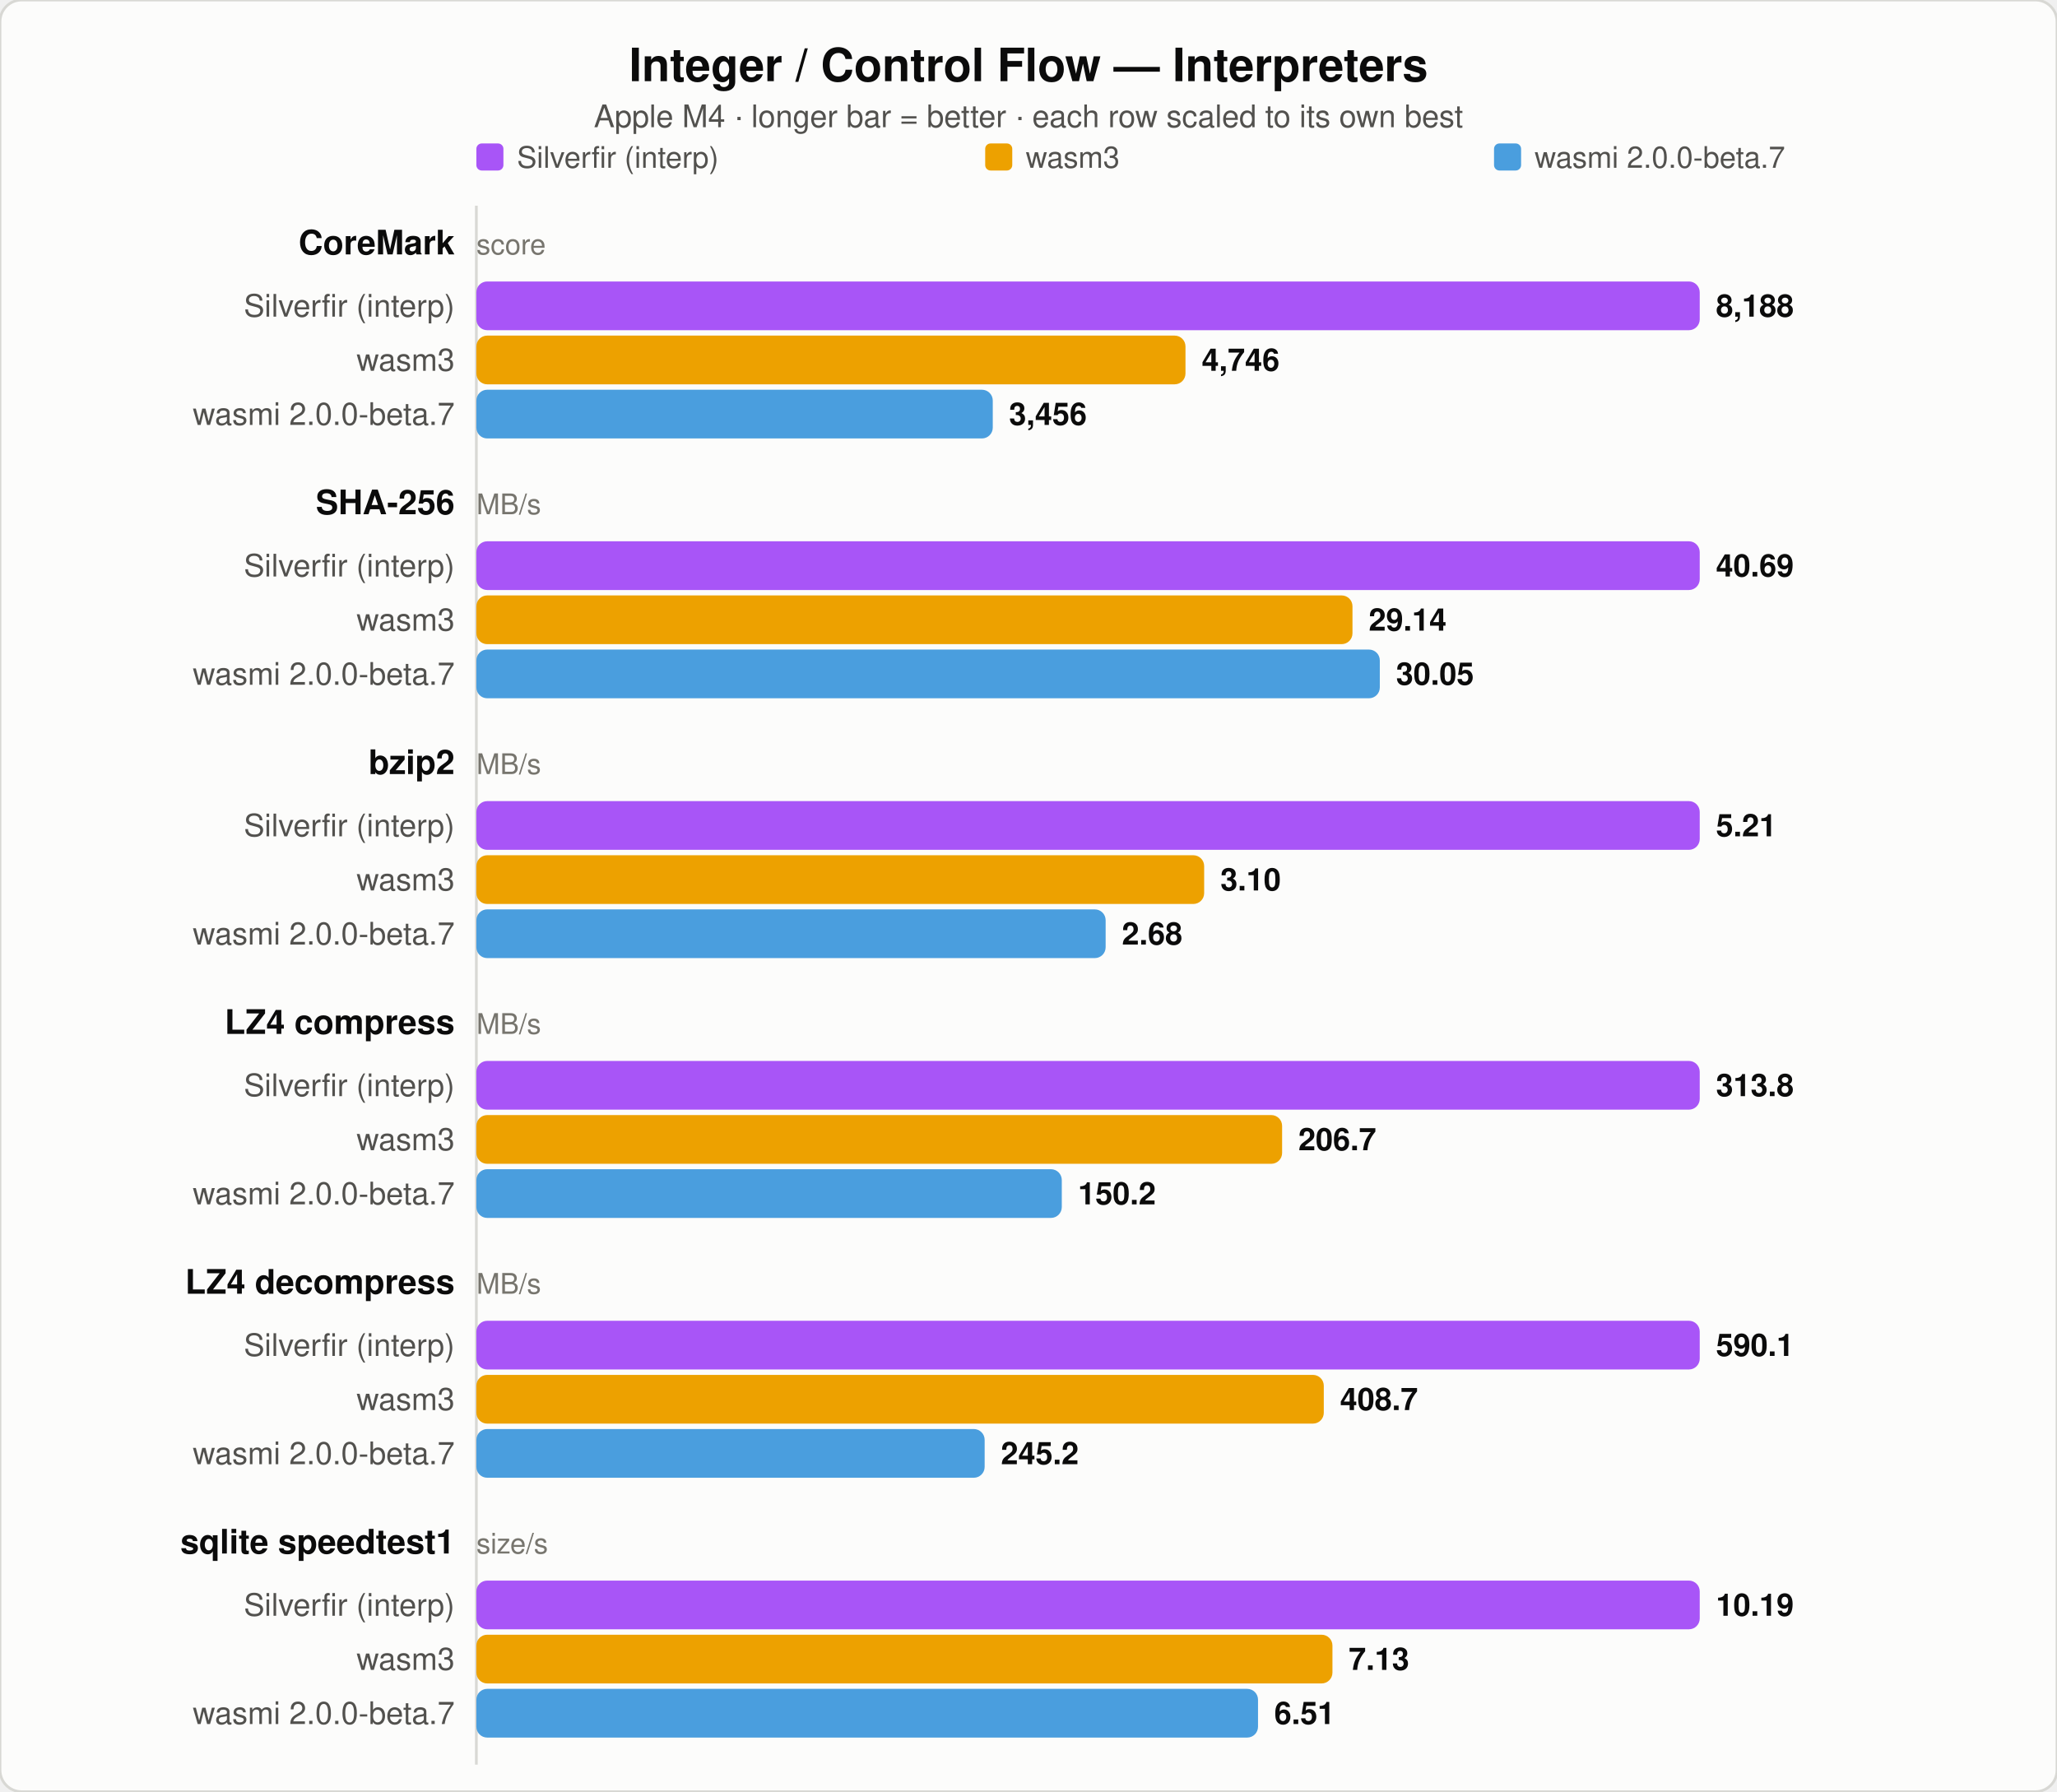
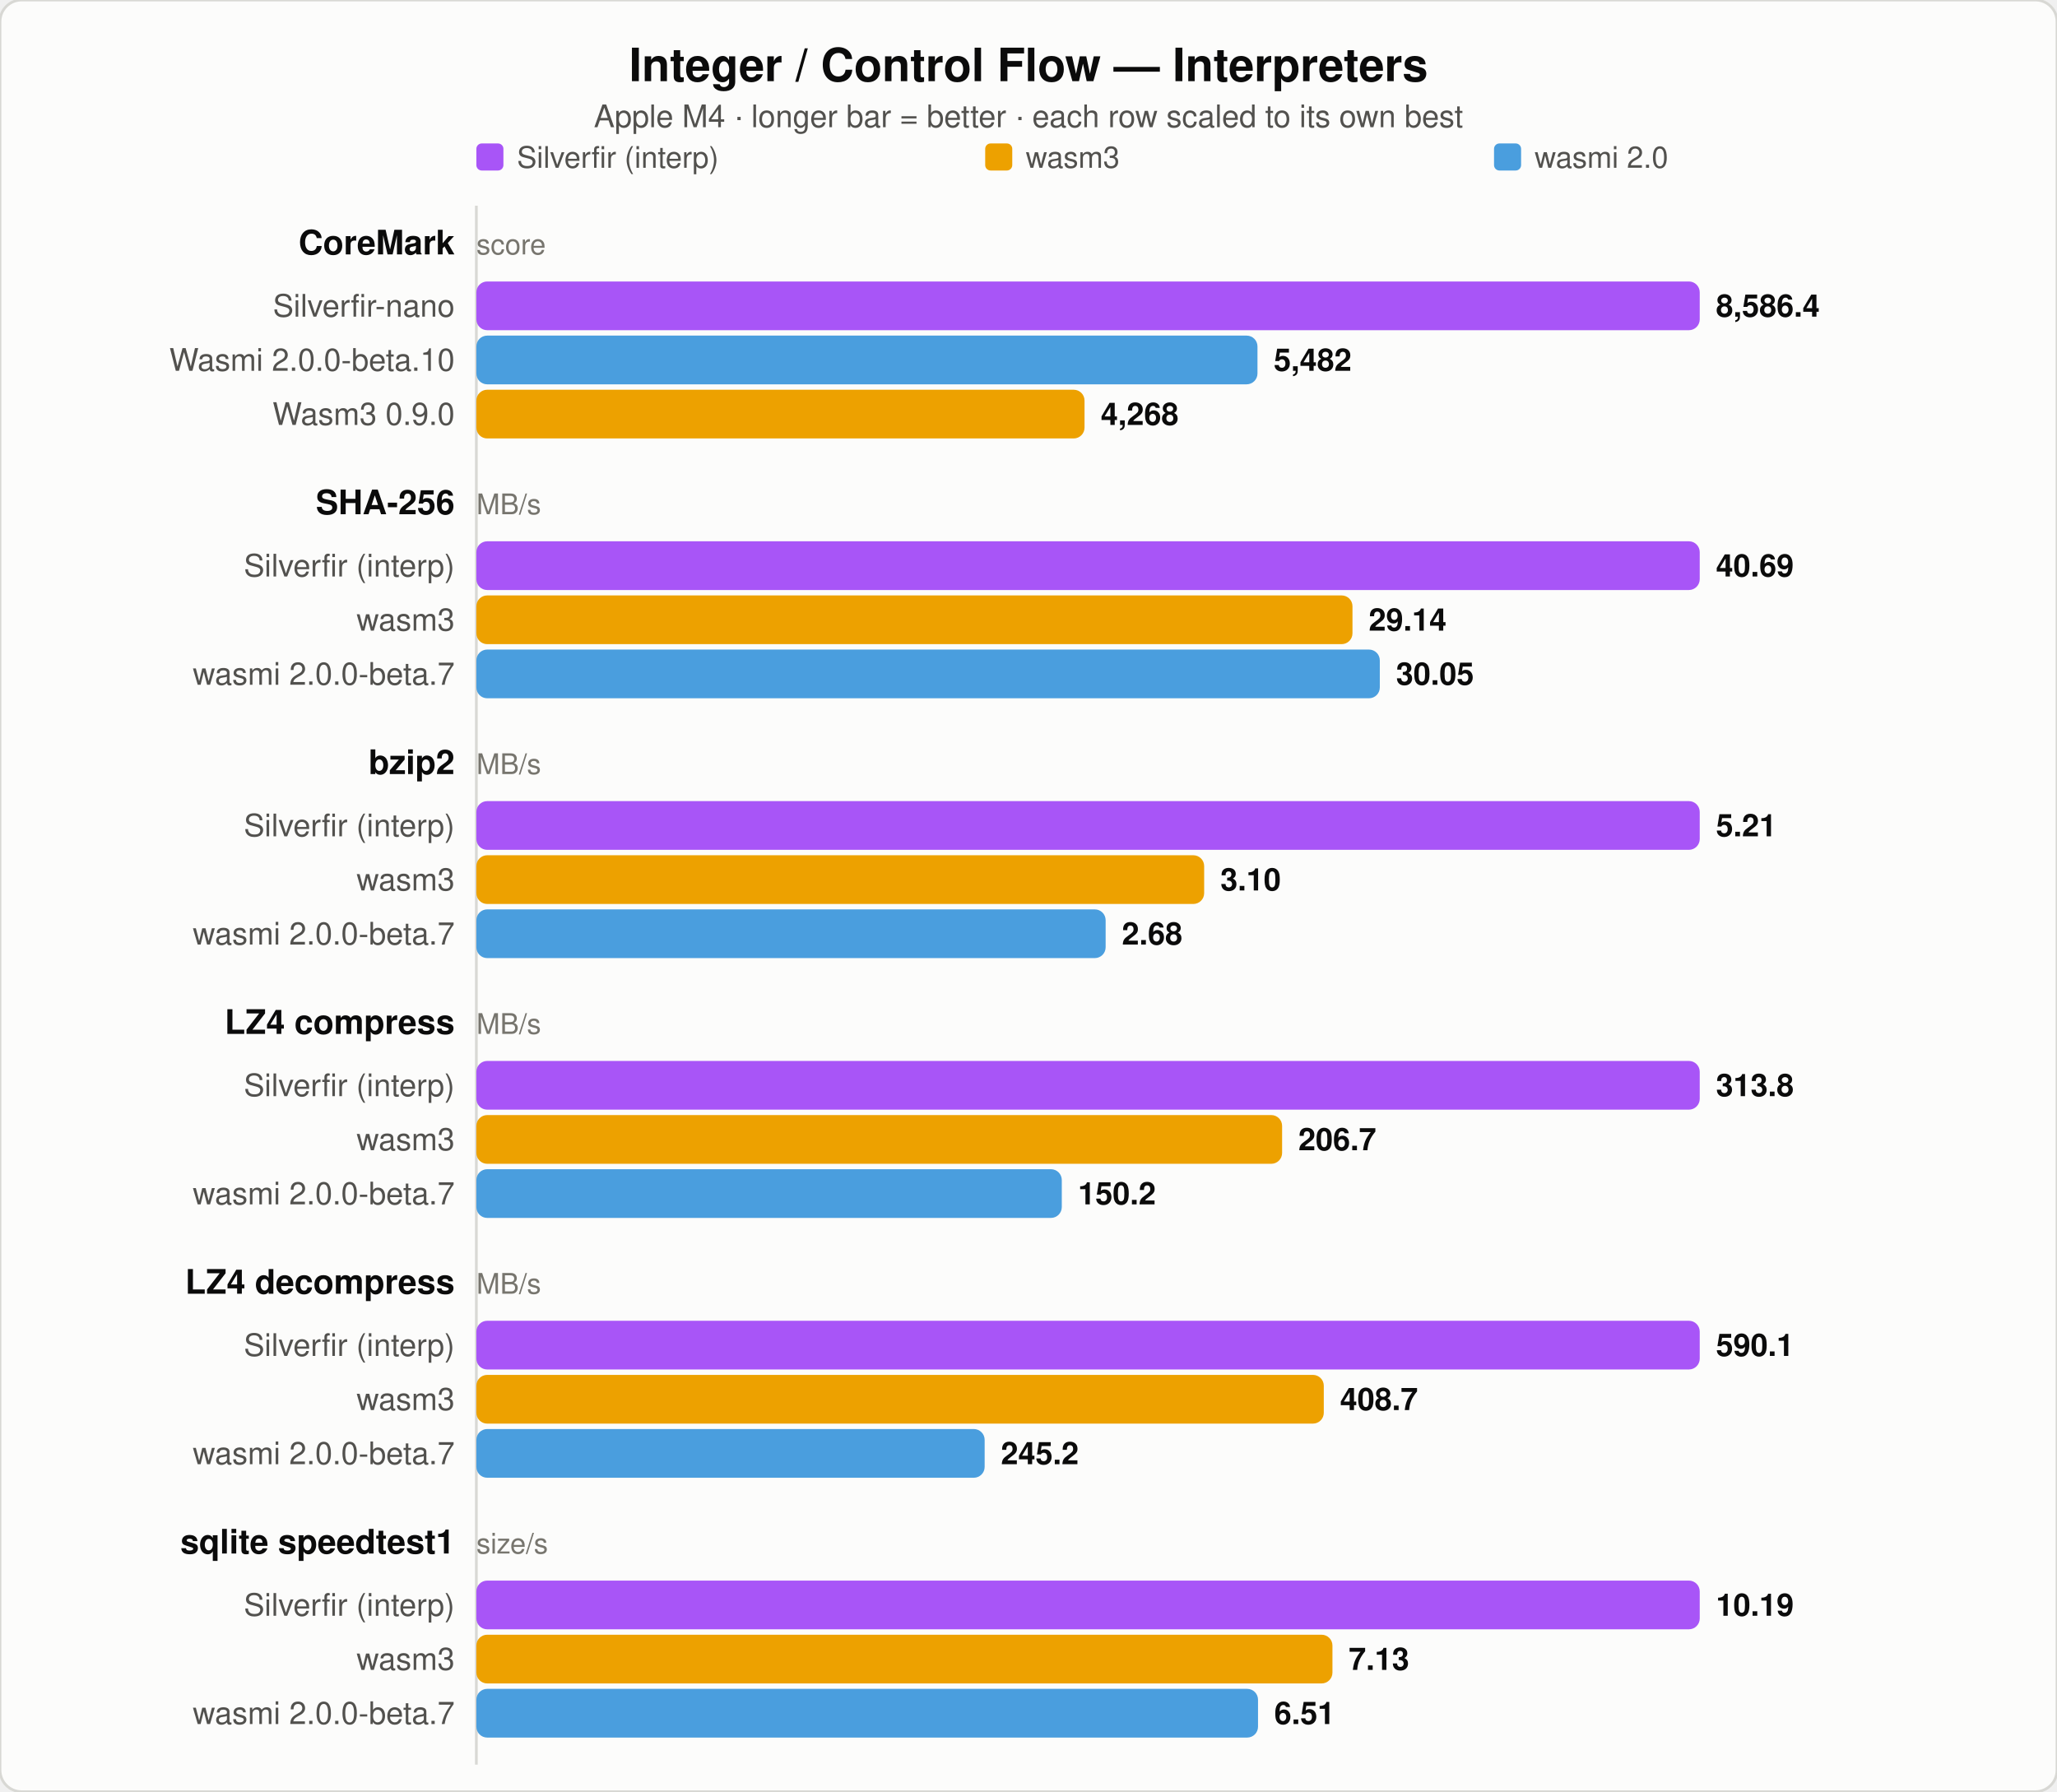
<svg xmlns="http://www.w3.org/2000/svg" role="img" viewBox="0 0 760 662" width="760" height="662">
  <style>
    text     { font-family: -apple-system, "Segoe UI", Helvetica, Arial, sans-serif; }
    .surface { fill: #fcfcfb; stroke: #d8d8d4; }
    .title   { fill: #0b0b0b; font-size: 17px; font-weight: 600; }
    .sub     { fill: #52514e; font-size: 11.5px; }
    .metric  { fill: #0b0b0b; font-size: 12.5px; font-weight: 600; }
    .unit    { fill: #77756e; font-size: 10.5px; }
    .note    { fill: #77756e; font-size: 10px; font-style: italic; }
    .name    { fill: #52514e; font-size: 11.5px; }
    .legend  { fill: #52514e; font-size: 11px; }
    .tier    { fill: #77756e; font-size: 10.5px; font-weight: 600; letter-spacing: 0.04em; }
    .val     { fill: #0b0b0b; font-size: 11.5px; font-weight: 600; }
    .rule    { stroke: #e4e4e0; stroke-width: 1; stroke-dasharray: 2 3; }
    .axis    { stroke: #d8d8d4; stroke-width: 1; }
    .s-sf { fill: #7952d4; }
    .s-cl { fill: #eb6834; }
    .s-v8 { fill: #1baf7a; }
    .s-wn { fill: #b02a8f; }
    .s-si { fill: #a855f7; }
    .s-w3 { fill: #eda100; }
    .s-wi { fill: #4a9ede; }
    @media (prefers-color-scheme: dark) {
      .surface { fill: #1a1a19; stroke: #3a3a37; }
      .title, .metric { fill: #ffffff; }
      .sub, .name, .legend { fill: #c3c2b7; }
      .val     { fill: #ffffff; }
      .unit, .note, .tier { fill: #96958c; }
      .rule    { stroke: #3a3a37; }
      .axis    { stroke: #3a3a37; }
      .s-sf { fill: #8b5cf6; }
      .s-cl { fill: #d95926; }
      .s-v8 { fill: #199e70; }
      .s-wn { fill: #c13a9d; }
      .s-si { fill: #9085e9; }
      .s-w3 { fill: #c98500; }
      .s-wi { fill: #3987e5; }
    }
  </style>
  <rect class="surface" width="760" height="662" rx="8" ry="8" stroke-width="1" />
  <text class="title" x="380" y="30" text-anchor="middle">Integer / Control Flow — Interpreters</text>
  <text class="sub" x="380" y="47" text-anchor="middle">Apple M4 · longer bar = better · each row scaled to its own best</text>
  <rect class="s-si" x="176.0" y="53" width="10" height="10" rx="2" />
  <text class="legend" x="191.0" y="62">Silverfir (interp)</text>
  <rect class="s-w3" x="364.0" y="53" width="10" height="10" rx="2" />
  <text class="legend" x="379.0" y="62">wasm3</text>
  <rect class="s-wi" x="552.0" y="53" width="10" height="10" rx="2" />
-   <text class="legend" x="567.0" y="62">wasmi 2.0.0-beta.7</text>
+   <text class="legend" x="567.0" y="62">wasmi 2.0</text>
  <line class="axis" x1="176" y1="76" x2="176" y2="652" />
  <text class="metric" x="168" y="94" text-anchor="end">CoreMark</text>
  <text class="unit" x="176" y="94">score</text>
-   <text class="name" x="168" y="117" text-anchor="end">Silverfir (interp)</text>
+   <text class="name" x="168" y="117" text-anchor="end">Silverfir-nano</text>
  <rect class="s-si" x="176" y="104" width="452.0" height="18" rx="4" />
-   <text class="val" x="634.0" y="117">8,188</text>
-   <text class="name" x="168" y="137" text-anchor="end">wasm3</text>
-   <rect class="s-w3" x="176" y="124" width="262.0" height="18" rx="4" />
-   <text class="val" x="444.0" y="137">4,746</text>
-   <text class="name" x="168" y="157" text-anchor="end">wasmi 2.0.0-beta.7</text>
-   <rect class="s-wi" x="176" y="144" width="190.8" height="18" rx="4" />
-   <text class="val" x="372.8" y="157">3,456</text>
+   <text class="val" x="634.0" y="117">8,586.4</text>
+   <text class="name" x="168" y="137" text-anchor="end">Wasmi 2.0.0-beta.10</text>
+   <rect class="s-wi" x="176" y="124" width="288.6" height="18" rx="4" />
+   <text class="val" x="470.6" y="137">5,482</text>
+   <text class="name" x="168" y="157" text-anchor="end">Wasm3 0.9.0</text>
+   <rect class="s-w3" x="176" y="144" width="224.7" height="18" rx="4" />
+   <text class="val" x="406.7" y="157">4,268</text>
  <text class="metric" x="168" y="190" text-anchor="end">SHA-256</text>
  <text class="unit" x="176" y="190">MB/s</text>
  <text class="name" x="168" y="213" text-anchor="end">Silverfir (interp)</text>
  <rect class="s-si" x="176" y="200" width="452.0" height="18" rx="4" />
  <text class="val" x="634.0" y="213">40.69</text>
  <text class="name" x="168" y="233" text-anchor="end">wasm3</text>
  <rect class="s-w3" x="176" y="220" width="323.7" height="18" rx="4" />
  <text class="val" x="505.7" y="233">29.14</text>
  <text class="name" x="168" y="253" text-anchor="end">wasmi 2.0.0-beta.7</text>
  <rect class="s-wi" x="176" y="240" width="333.8" height="18" rx="4" />
  <text class="val" x="515.8" y="253">30.05</text>
  <text class="metric" x="168" y="286" text-anchor="end">bzip2</text>
  <text class="unit" x="176" y="286">MB/s</text>
  <text class="name" x="168" y="309" text-anchor="end">Silverfir (interp)</text>
  <rect class="s-si" x="176" y="296" width="452.0" height="18" rx="4" />
  <text class="val" x="634.0" y="309">5.21</text>
  <text class="name" x="168" y="329" text-anchor="end">wasm3</text>
  <rect class="s-w3" x="176" y="316" width="268.9" height="18" rx="4" />
  <text class="val" x="450.9" y="329">3.10</text>
  <text class="name" x="168" y="349" text-anchor="end">wasmi 2.0.0-beta.7</text>
  <rect class="s-wi" x="176" y="336" width="232.5" height="18" rx="4" />
  <text class="val" x="414.5" y="349">2.68</text>
  <text class="metric" x="168" y="382" text-anchor="end">LZ4 compress</text>
  <text class="unit" x="176" y="382">MB/s</text>
  <text class="name" x="168" y="405" text-anchor="end">Silverfir (interp)</text>
  <rect class="s-si" x="176" y="392" width="452.0" height="18" rx="4" />
  <text class="val" x="634.0" y="405">313.8</text>
  <text class="name" x="168" y="425" text-anchor="end">wasm3</text>
  <rect class="s-w3" x="176" y="412" width="297.7" height="18" rx="4" />
  <text class="val" x="479.7" y="425">206.7</text>
  <text class="name" x="168" y="445" text-anchor="end">wasmi 2.0.0-beta.7</text>
  <rect class="s-wi" x="176" y="432" width="216.3" height="18" rx="4" />
  <text class="val" x="398.3" y="445">150.2</text>
  <text class="metric" x="168" y="478" text-anchor="end">LZ4 decompress</text>
  <text class="unit" x="176" y="478">MB/s</text>
  <text class="name" x="168" y="501" text-anchor="end">Silverfir (interp)</text>
  <rect class="s-si" x="176" y="488" width="452.0" height="18" rx="4" />
  <text class="val" x="634.0" y="501">590.1</text>
  <text class="name" x="168" y="521" text-anchor="end">wasm3</text>
  <rect class="s-w3" x="176" y="508" width="313.1" height="18" rx="4" />
  <text class="val" x="495.1" y="521">408.7</text>
  <text class="name" x="168" y="541" text-anchor="end">wasmi 2.0.0-beta.7</text>
  <rect class="s-wi" x="176" y="528" width="187.8" height="18" rx="4" />
  <text class="val" x="369.8" y="541">245.2</text>
  <text class="metric" x="168" y="574" text-anchor="end">sqlite speedtest1</text>
  <text class="unit" x="176" y="574">size/s</text>
  <text class="name" x="168" y="597" text-anchor="end">Silverfir (interp)</text>
  <rect class="s-si" x="176" y="584" width="452.0" height="18" rx="4" />
  <text class="val" x="634.0" y="597">10.19</text>
  <text class="name" x="168" y="617" text-anchor="end">wasm3</text>
  <rect class="s-w3" x="176" y="604" width="316.3" height="18" rx="4" />
  <text class="val" x="498.3" y="617">7.13</text>
  <text class="name" x="168" y="637" text-anchor="end">wasmi 2.0.0-beta.7</text>
  <rect class="s-wi" x="176" y="624" width="288.8" height="18" rx="4" />
  <text class="val" x="470.8" y="637">6.51</text>
</svg>
